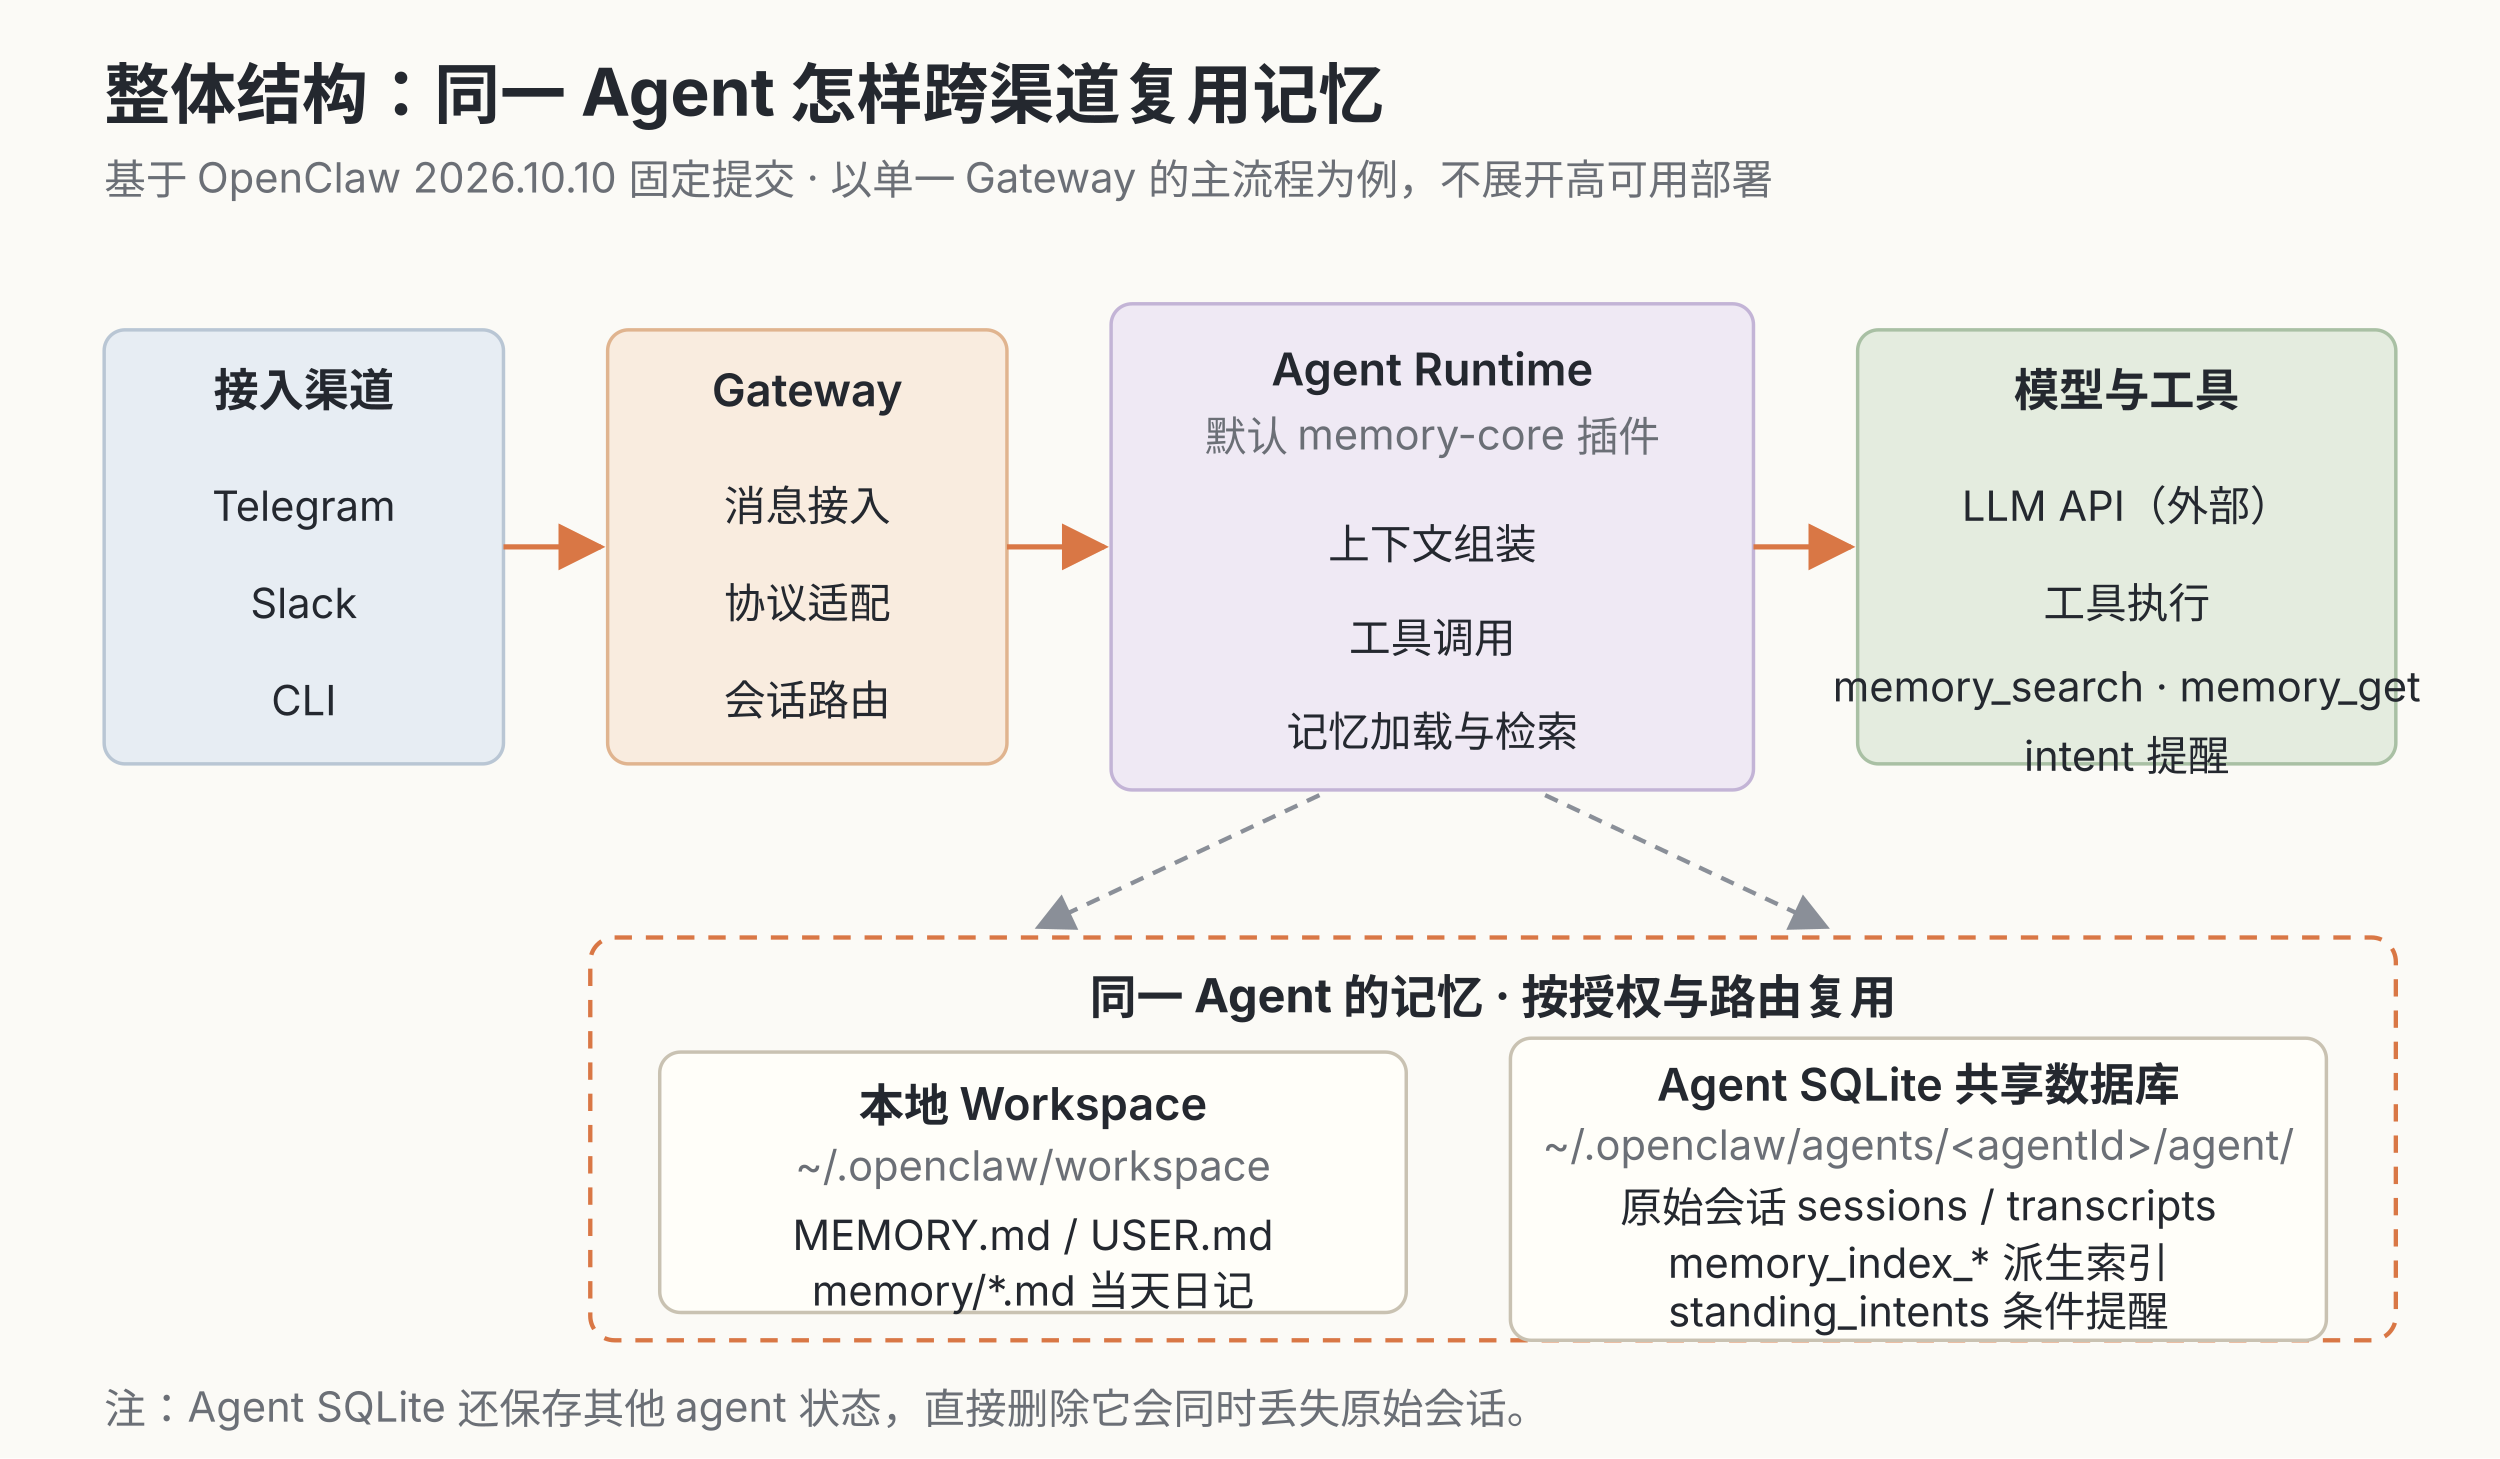
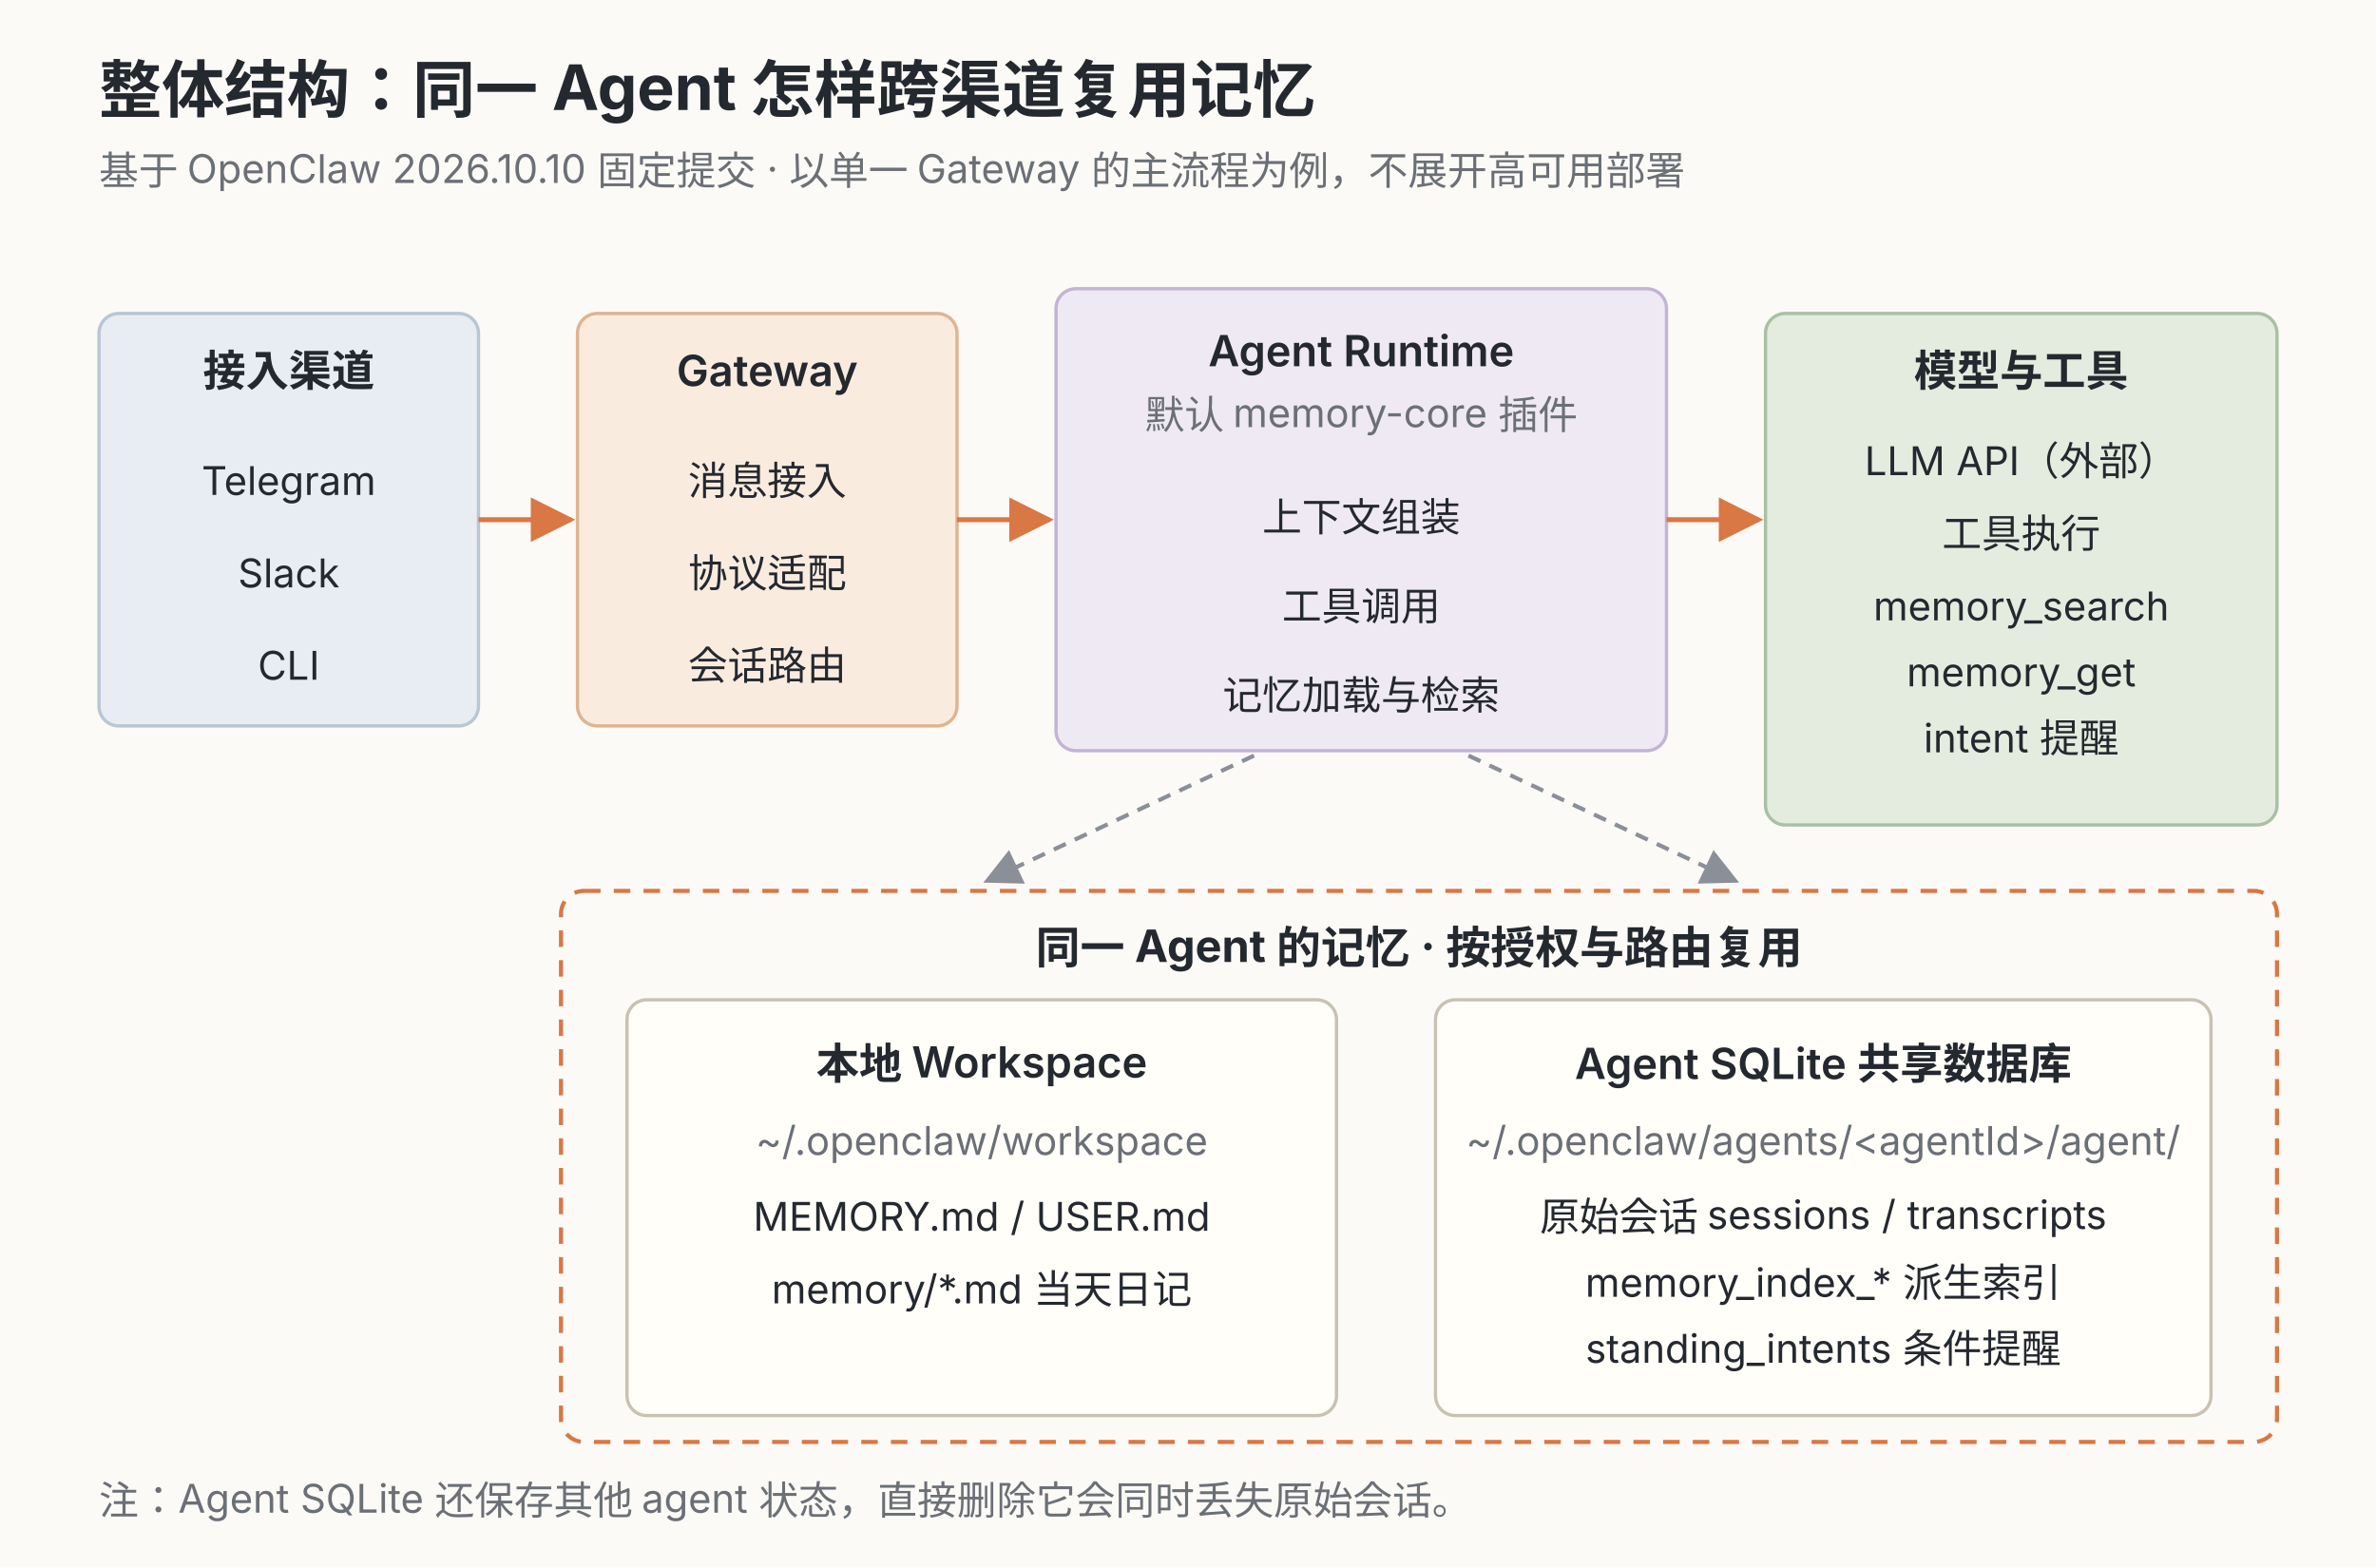
- <svg xmlns="http://www.w3.org/2000/svg" viewBox="0 0 1440 840" role="img" aria-labelledby="svgTitle">
+ <svg xmlns="http://www.w3.org/2000/svg" viewBox="0 0 1440 950" role="img" aria-labelledby="svgTitle">
  <defs>
    <marker id="arrow" viewBox="0 0 10 10" refX="9" refY="5" markerWidth="9" markerHeight="9" orient="auto">
      <path d="M0,0 L10,5 L0,10 z" fill="#d97745" />
    </marker>
    <marker id="arrowGray" viewBox="0 0 10 10" refX="9" refY="5" markerWidth="9" markerHeight="9" orient="auto">
      <path d="M0,0 L10,5 L0,10 z" fill="#8a8f98" />
    </marker>
    <style>
      text { font-family: system-ui, -apple-system, "PingFang SC", "Microsoft YaHei", sans-serif; fill: #24282f; }
      .title { font-size: 38px; font-weight: 700; }
      .sub { font-size: 24px; fill: #6b6f76; }
      .head { font-size: 26px; font-weight: 600; }
      .body { font-size: 24px; }
      .note { font-size: 24px; fill: #6b6f76; }
      .box { stroke-width: 2; rx: 12; }
    </style>
  </defs>
-   <rect width="1440" height="840" fill="#fbfaf6" />
-   <text class="title" x="60" y="68">整体结构：同一 Agent 怎样跨渠道复用记忆</text>
-   <text class="sub" x="60" y="112">基于 OpenClaw 2026.10.10 固定提交 · 以单一 Gateway 的主流程为例，不展开高可用部署</text>
-   <rect class="box" x="60" y="190" width="230" height="250" fill="#e7edf3" stroke="#b9c6d4" />
-   <text class="head" x="175" y="234" text-anchor="middle">接入渠道</text>
-   <text class="body" x="175" y="300" text-anchor="middle">Telegram</text>
-   <text class="body" x="175" y="356" text-anchor="middle">Slack</text>
-   <text class="body" x="175" y="412" text-anchor="middle">CLI</text>
+   <rect width="1440" height="950" fill="#fbfaf6" />
+   <text data-svg-label="" class="title" x="60" y="68">整体结构：同一 Agent 怎样跨渠道复用记忆</text>
+   <text data-svg-label="" class="sub" x="60" y="112">基于 OpenClaw 2026.10.10 固定提交 · 以单一 Gateway 的主流程为例，不展开高可用部署</text>
+   <rect id="node-1" data-svg-box="" class="box" x="60" y="190" width="230" height="250" fill="#e7edf3" stroke="#b9c6d4" />
+   <text data-svg-container="node-1" class="head" x="175" y="234" text-anchor="middle">接入渠道</text>
+   <text data-svg-container="node-1" class="body" x="175" y="300" text-anchor="middle">Telegram</text>
+   <text data-svg-container="node-1" class="body" x="175" y="356" text-anchor="middle">Slack</text>
+   <text data-svg-container="node-1" class="body" x="175" y="412" text-anchor="middle">CLI</text>
  <line x1="290" y1="315" x2="346" y2="315" stroke="#d97745" stroke-width="3" marker-end="url(#arrow)" />
-   <rect class="box" x="350" y="190" width="230" height="250" fill="#f9ecdf" stroke="#e0b48f" />
-   <text class="head" x="465" y="234" text-anchor="middle">Gateway</text>
-   <text class="body" x="465" y="300" text-anchor="middle">消息接入</text>
-   <text class="body" x="465" y="356" text-anchor="middle">协议适配</text>
-   <text class="body" x="465" y="412" text-anchor="middle">会话路由</text>
+   <rect id="node-2" data-svg-box="" class="box" x="350" y="190" width="230" height="250" fill="#f9ecdf" stroke="#e0b48f" />
+   <text data-svg-container="node-2" class="head" x="465" y="234" text-anchor="middle">Gateway</text>
+   <text data-svg-container="node-2" class="body" x="465" y="300" text-anchor="middle">消息接入</text>
+   <text data-svg-container="node-2" class="body" x="465" y="356" text-anchor="middle">协议适配</text>
+   <text data-svg-container="node-2" class="body" x="465" y="412" text-anchor="middle">会话路由</text>
  <line x1="580" y1="315" x2="636" y2="315" stroke="#d97745" stroke-width="3" marker-end="url(#arrow)" />
-   <rect class="box" x="640" y="175" width="370" height="280" fill="#efe9f4" stroke="#c3b4d6" />
-   <text class="head" x="825" y="222" text-anchor="middle">Agent Runtime</text>
-   <text class="sub" x="825" y="260" text-anchor="middle">默认 memory-core 插件</text>
-   <text class="body" x="825" y="322" text-anchor="middle">上下文组装</text>
-   <text class="body" x="825" y="376" text-anchor="middle">工具调用</text>
-   <text class="body" x="825" y="430" text-anchor="middle">记忆加载与检索</text>
+   <rect id="node-3" data-svg-box="" class="box" x="640" y="175" width="370" height="280" fill="#efe9f4" stroke="#c3b4d6" />
+   <text data-svg-container="node-3" class="head" x="825" y="222" text-anchor="middle">Agent Runtime</text>
+   <text data-svg-container="node-3" class="sub" x="825" y="260" text-anchor="middle">默认 memory-core 插件</text>
+   <text data-svg-container="node-3" class="body" x="825" y="322" text-anchor="middle">上下文组装</text>
+   <text data-svg-container="node-3" class="body" x="825" y="376" text-anchor="middle">工具调用</text>
+   <text data-svg-container="node-3" class="body" x="825" y="430" text-anchor="middle">记忆加载与检索</text>
  <line x1="1010" y1="315" x2="1066" y2="315" stroke="#d97745" stroke-width="3" marker-end="url(#arrow)" />
-   <rect class="box" x="1070" y="190" width="310" height="250" fill="#e4ecdf" stroke="#a9c0a4" />
-   <text class="head" x="1225" y="234" text-anchor="middle">模型与工具</text>
-   <text class="body" x="1225" y="300" text-anchor="middle">LLM API（外部）</text>
-   <text class="body" x="1225" y="356" text-anchor="middle">工具执行</text>
-   <text class="body" x="1225" y="404" text-anchor="middle">memory_search · memory_get</text>
-   <text class="body" x="1225" y="444" text-anchor="middle">intent 提醒</text>
+   <rect id="node-4" data-svg-box="" class="box" x="1070" y="190" width="310" height="310" fill="#e4ecdf" stroke="#a9c0a4" />
+   <text data-svg-container="node-4" class="head" x="1225" y="234" text-anchor="middle">模型与工具</text>
+   <text data-svg-container="node-4" class="body" x="1225" y="288" text-anchor="middle">LLM API（外部）</text>
+   <text data-svg-container="node-4" class="body" x="1225" y="332" text-anchor="middle">工具执行</text>
+   <text data-svg-container="node-4" class="body" x="1225" y="376" text-anchor="middle">memory_search</text>
+   <text data-svg-container="node-4" class="body" x="1225" y="416" text-anchor="middle">memory_get</text>
+   <text data-svg-container="node-4" class="body" x="1225" y="456" text-anchor="middle">intent 提醒</text>
  <line x1="760" y1="458" x2="598" y2="534" stroke="#8a8f98" stroke-width="2.5" stroke-dasharray="8 6" marker-end="url(#arrowGray)" />
  <line x1="890" y1="458" x2="1052" y2="534" stroke="#8a8f98" stroke-width="2.5" stroke-dasharray="8 6" marker-end="url(#arrowGray)" />
-   <rect x="340" y="540" width="1040" height="232" rx="14" fill="none" stroke="#d97745" stroke-width="2.5" stroke-dasharray="10 8" />
-   <text x="860" y="584" text-anchor="middle" font-size="27" font-weight="700" fill="#d97745">同一 Agent 的记忆 · 按授权与路由复用</text>
-   <rect class="box" x="380" y="606" width="430" height="150" fill="#fffef9" stroke="#c9c2b2" />
-   <text class="head" x="595" y="646" text-anchor="middle">本地 Workspace</text>
-   <text class="sub" x="595" y="680" text-anchor="middle">~/.openclaw/workspace</text>
-   <text class="body" x="595" y="720" text-anchor="middle">MEMORY.md / USER.md</text>
-   <text class="body" x="595" y="752" text-anchor="middle">memory/*.md 当天日记</text>
-   <rect class="box" x="870" y="598" width="470" height="174" fill="#fffef9" stroke="#c9c2b2" />
-   <text class="head" x="1105" y="634" text-anchor="middle">Agent SQLite 共享数据库</text>
-   <text class="sub" x="1105" y="668" text-anchor="middle">~/.openclaw/agents/&lt;agentId&gt;/agent/</text>
-   <text class="body" x="1105" y="704" text-anchor="middle">原始会话 sessions / transcripts</text>
-   <text class="body" x="1105" y="736" text-anchor="middle">memory_index_* 派生索引</text>
-   <text class="body" x="1105" y="764" text-anchor="middle" font-size="22">standing_intents 条件提醒</text>
-   <text class="note" x="60" y="820">注：Agent SQLite 还保存其他 agent 状态，直接删除它会同时丢失原始会话。</text>
+   <rect id="node-5" data-svg-box="" x="340" y="540" width="1040" height="334" rx="14" fill="none" stroke="#d97745" stroke-width="2.5" stroke-dasharray="10 8" />
+   <text data-svg-container="node-5" x="860" y="584" text-anchor="middle" font-size="27" font-weight="700" fill="#d97745">同一 Agent 的记忆 · 按授权与路由复用</text>
+   <rect id="node-6" data-svg-box="" class="box" x="380" y="606" width="430" height="252" fill="#fffef9" stroke="#c9c2b2" />
+   <text data-svg-container="node-6" class="head" x="595" y="654" text-anchor="middle">本地 Workspace</text>
+   <text data-svg-container="node-6" class="sub" x="595" y="700" text-anchor="middle">~/.openclaw/workspace</text>
+   <text data-svg-container="node-6" class="body" x="595" y="746" text-anchor="middle">MEMORY.md / USER.md</text>
+   <text data-svg-container="node-6" class="body" x="595" y="790" text-anchor="middle">memory/*.md 当天日记</text>
+   <rect id="node-7" data-svg-box="" class="box" x="870" y="606" width="470" height="252" fill="#fffef9" stroke="#c9c2b2" />
+   <text data-svg-container="node-7" class="head" x="1105" y="654" text-anchor="middle">Agent SQLite 共享数据库</text>
+   <text data-svg-container="node-7" class="sub" x="1105" y="700" text-anchor="middle">~/.openclaw/agents/&lt;agentId&gt;/agent/</text>
+   <text data-svg-container="node-7" class="body" x="1105" y="746" text-anchor="middle">原始会话 sessions / transcripts</text>
+   <text data-svg-container="node-7" class="body" x="1105" y="786" text-anchor="middle">memory_index_* 派生索引</text>
+   <text data-svg-container="node-7" class="body" x="1105" y="826" text-anchor="middle" font-size="22">standing_intents 条件提醒</text>
+   <text data-svg-label="" class="note" x="60" y="918">注：Agent SQLite 还保存其他 agent 状态，直接删除它会同时丢失原始会话。</text>
</svg>
